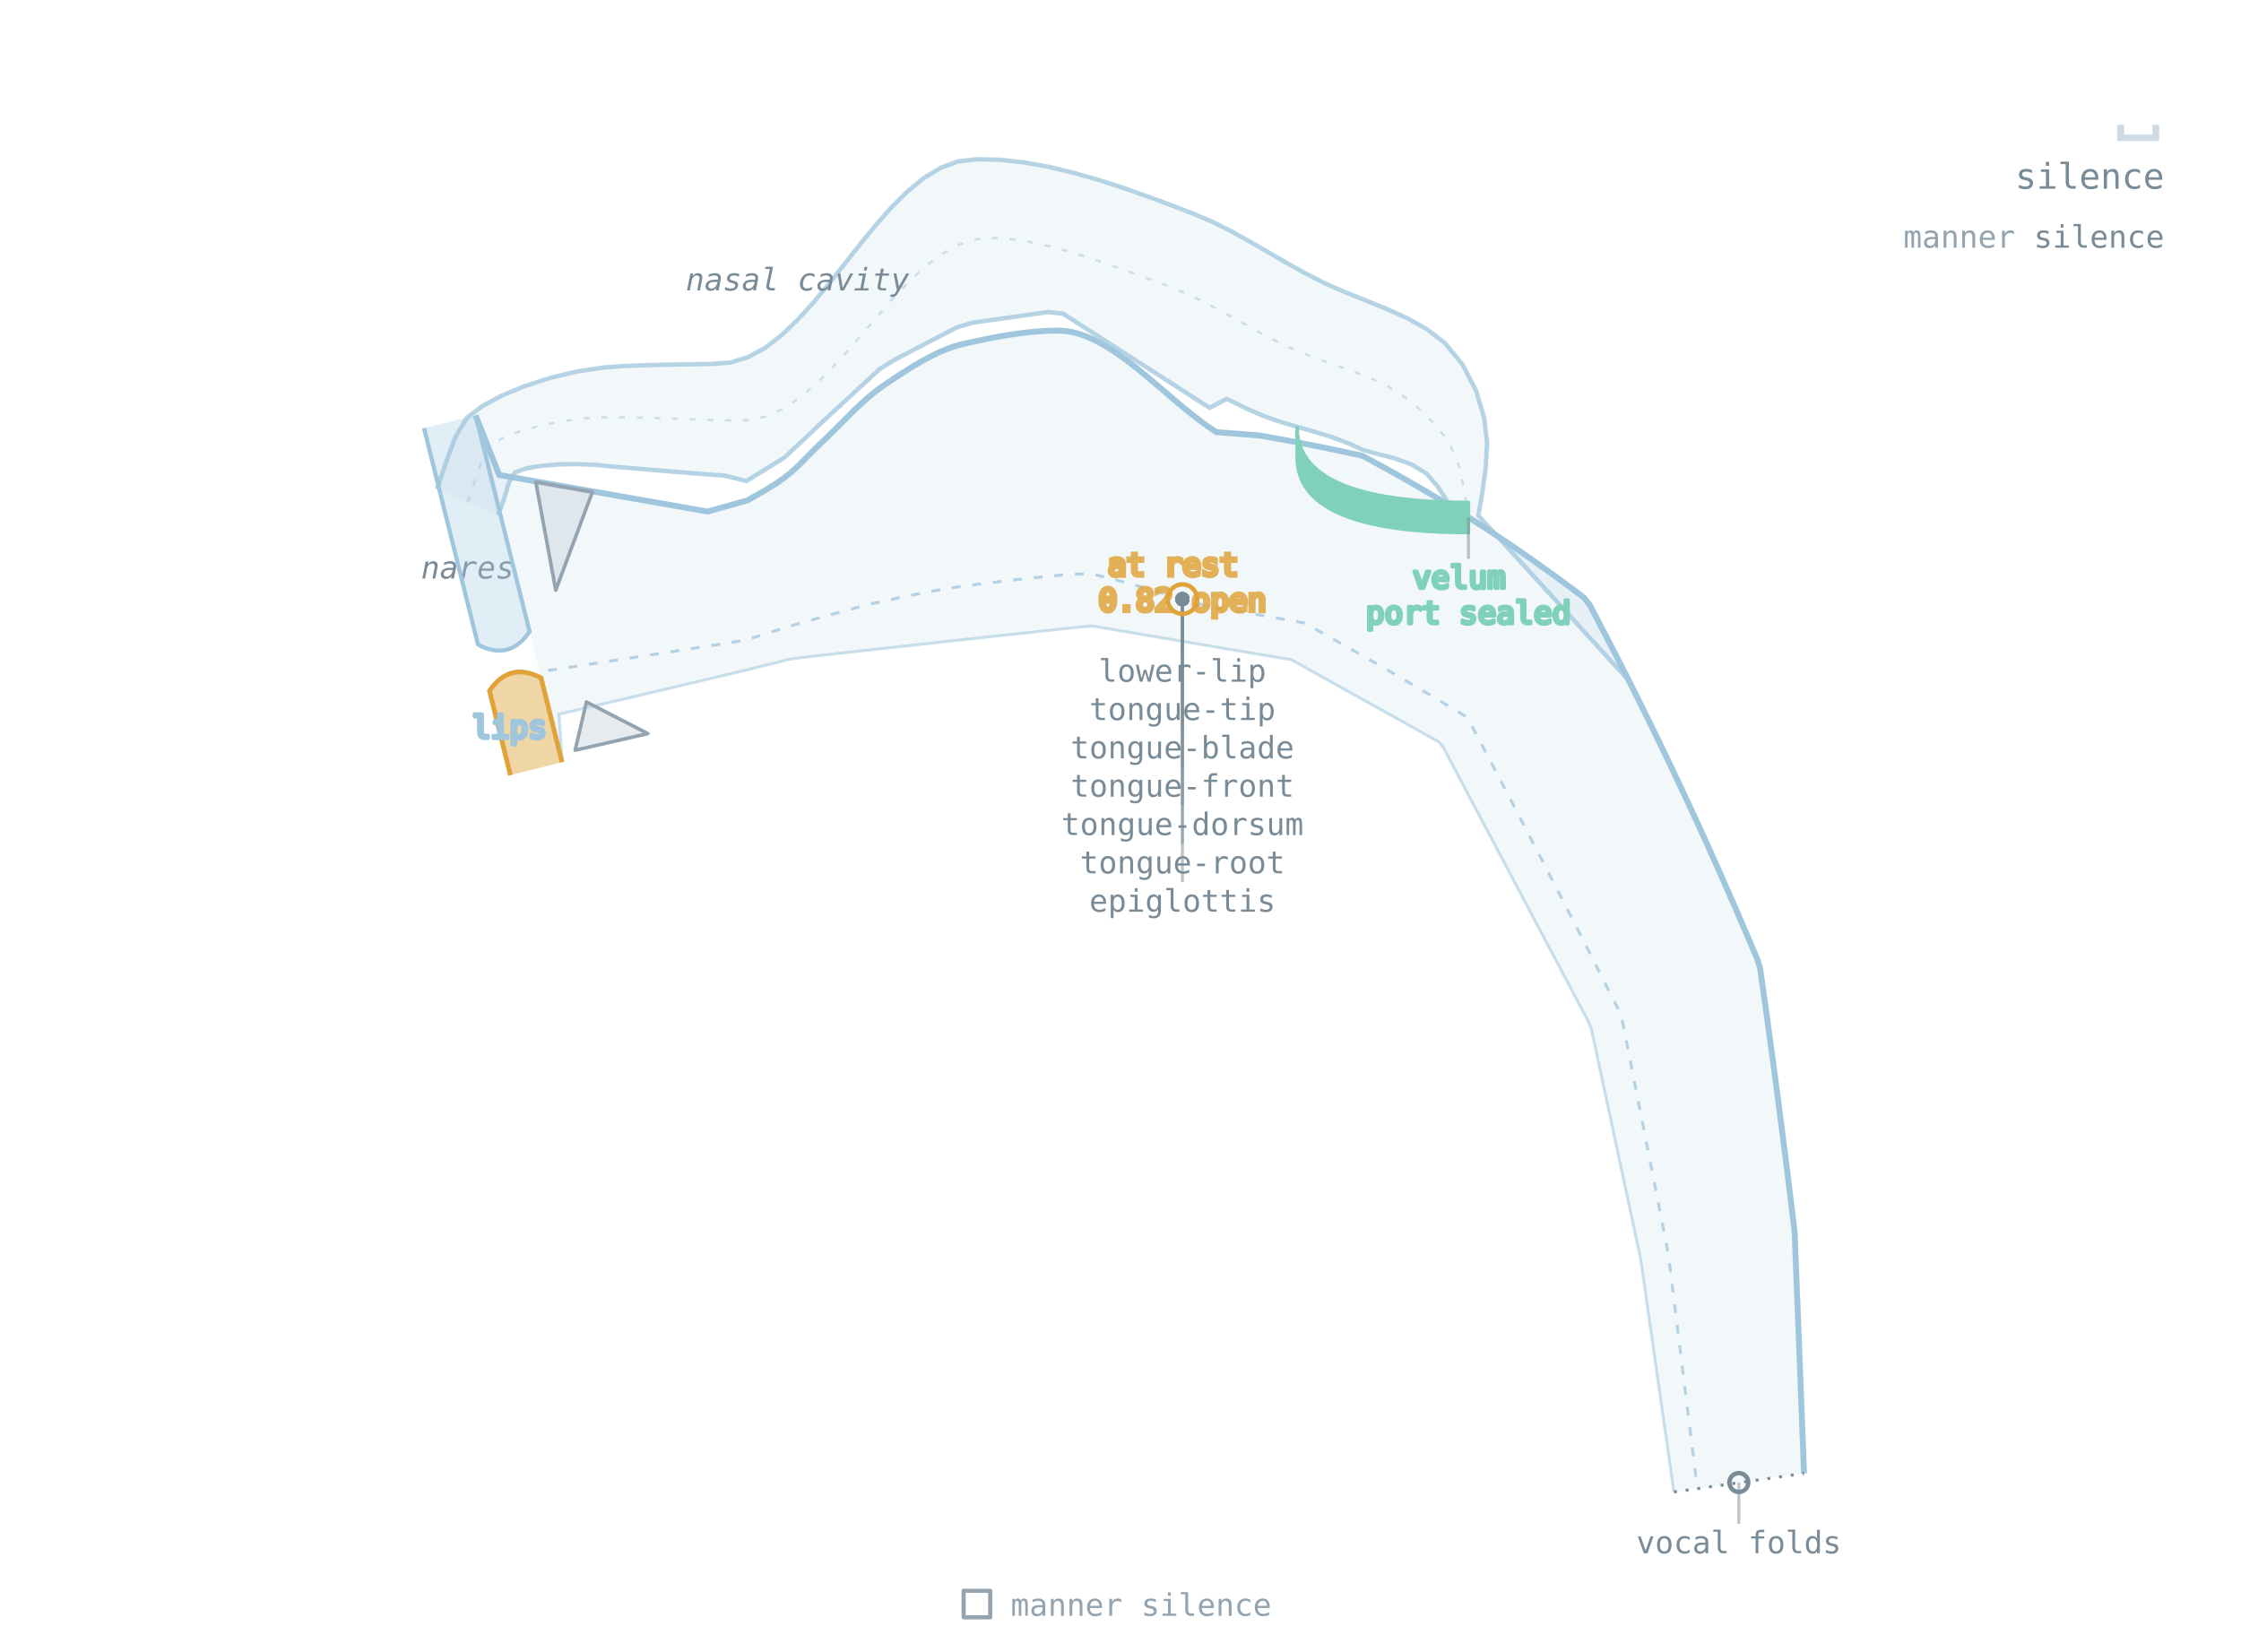
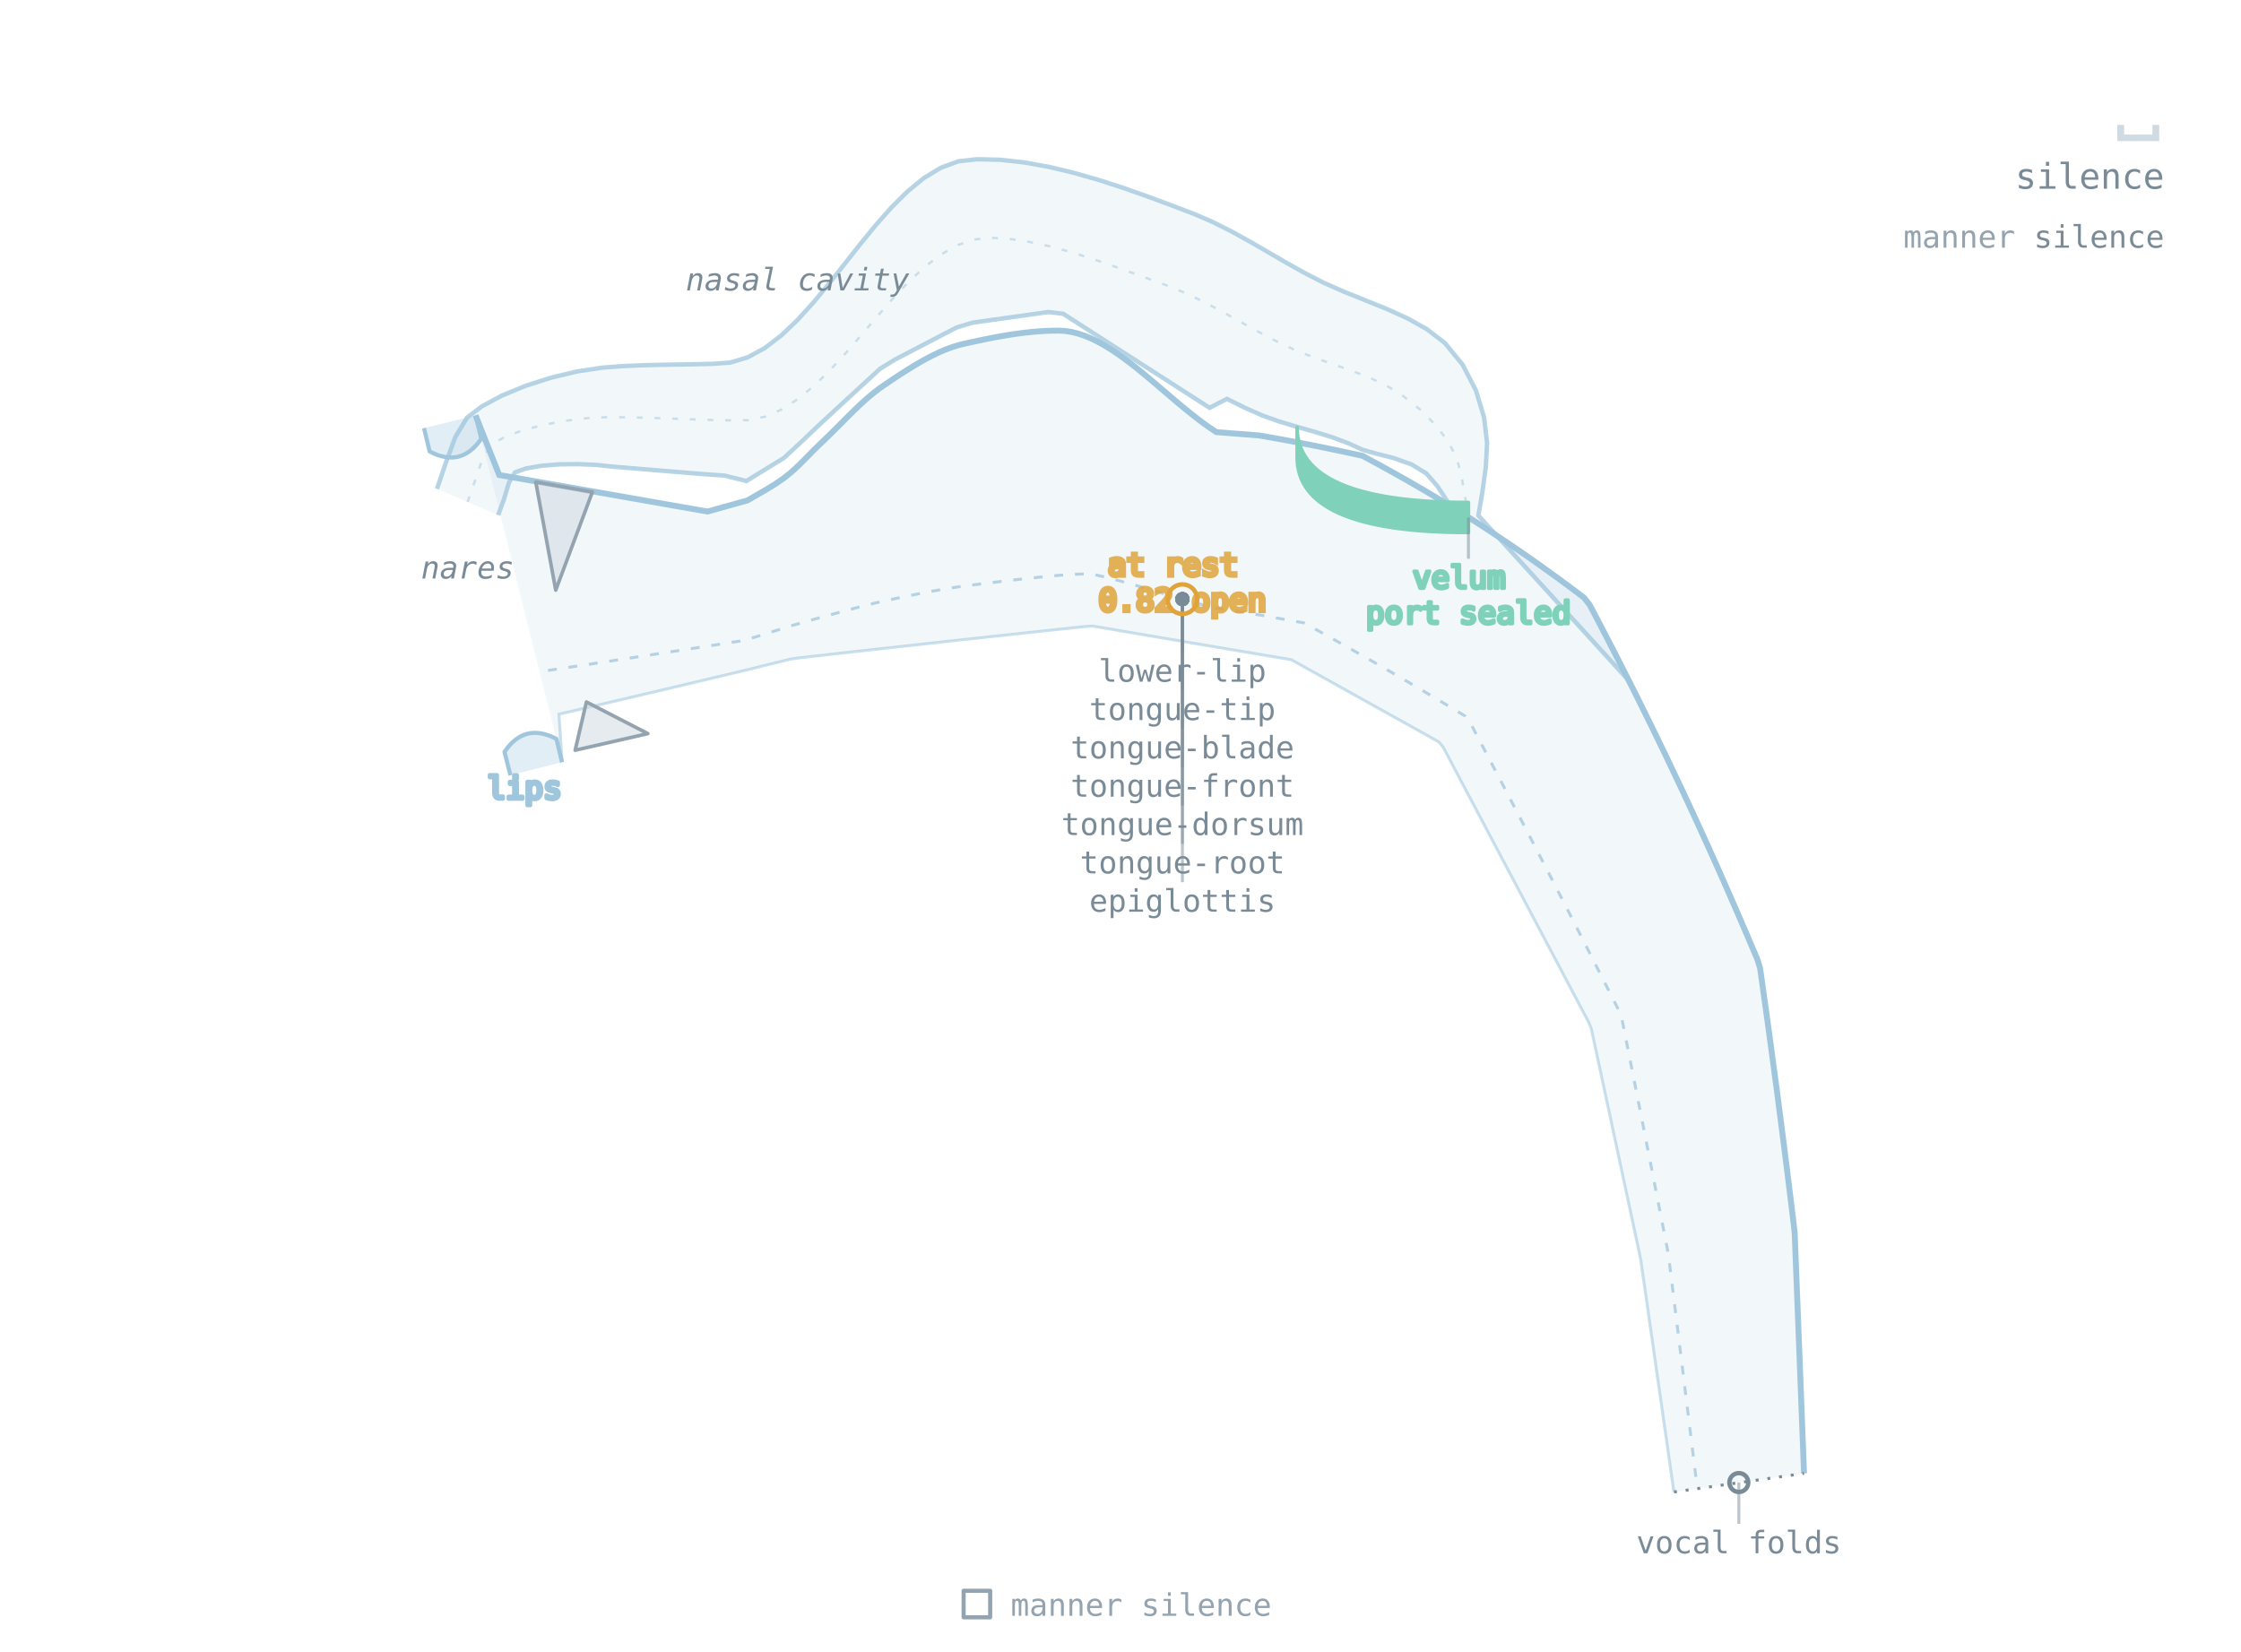
<svg xmlns="http://www.w3.org/2000/svg" viewBox="0 0 760 560" role="img" aria-label="Mid-sagittal tract section">
  <style>




body{background:#0A0E13;color:#CFDAE2;margin:0;
font:400 16px/1.62 ui-sans-serif,system-ui,-apple-system,"Segoe UI",sans-serif}
.wrap{max-width:820px;margin:0 auto;padding:52px 24px 88px;
display:flex;flex-direction:column;gap:34px}
.eyebrow{font:500 11px/1 ui-monospace,SFMono-Regular,Menlo,monospace;
letter-spacing:.18em;text-transform:uppercase;color:#DFA33A;margin:0}
h1{font-size:30px;line-height:1.2;font-weight:600;margin:10px 0 0;
text-wrap:balance;letter-spacing:-.012em}
h2{font-size:18px;font-weight:600;margin:0 0 4px}
p{margin:0;max-width:66ch}
section{display:flex;flex-direction:column;gap:12px}
figure{margin:0;background:#111922;border:1px solid #1E2B36;
border-radius:3px;padding:10px;overflow-x:auto}
figure svg{display:block;width:100%;height:auto;min-width:520px}
figcaption{font:400 13px/1.5 ui-monospace,SFMono-Regular,Menlo,monospace;
color:#7A8B98;padding:10px 4px 2px}
.sweep{stroke:none}
.sweep.trace{fill:rgba(159,198,220,.13)}
.sweep.prior{fill:rgba(70,89,106,.20)}
.wall{fill:none;stroke:#9FC6DC;stroke-width:2}
.openline{fill:none;stroke:#9FC6DC;stroke-width:1;opacity:.55}
.restline{fill:none;stroke:#9FC6DC;stroke-width:1;
stroke-dasharray:3 4;opacity:.75}
.lead{stroke-width:1;opacity:.5}
.lead.place{stroke:#9FC6DC}
.lead.place.fric{stroke:#DFA33A}
.lead.art{stroke:#7A8B98}
.mark.place{fill:#9FC6DC}
.mark.art{fill:#7A8B98}
.mark.place.fric{fill:#DFA33A}
.lbl{font:400 10.5px ui-monospace,SFMono-Regular,Menlo,monospace}
.glyph{font:500 24px ui-sans-serif,system-ui,-apple-system,sans-serif;
fill:#CFDAE2}
.lbl.caption{fill:#7A8B98;font-size:12px}
.lbl.feat{fill:#7A8B98}
.featkey{fill:#93A3AF;opacity:.75}
.lbl.place{fill:#9FC6DC}
.lbl.place.fric{fill:#DFA33A}
.lbl.art{fill:#7A8B98}
.lbl.rest{fill:#CFDAE2}
.lbl.nasal{fill:#7A8B98;font-style:italic}
.restmark{fill:none;stroke:#7A8B98;stroke-width:1}
.nasalfill{fill:rgba(159,198,220,.13);stroke:none}
.nasalside{fill:none;stroke:#9FC6DC;stroke-width:1.5;opacity:.75}
.nasalmid{fill:none;stroke:#9FC6DC;stroke-width:.8;
stroke-dasharray:2 4;opacity:.5}
.velum{stroke:#7FD1B9;stroke-width:1.2;stroke-linejoin:round;fill:#7FD1B9}
.velumtip{fill:#7FD1B9}
.lbl.velum{fill:#5E9384;font-weight:400}
.median{stroke:#7A8B98;stroke-width:1;stroke-dasharray:1 3}
.fold{fill:rgba(159,198,220,.30);stroke:#9FC6DC;stroke-width:1.3;stroke-linejoin:round}
.fold.shut{fill:rgba(223,163,58,.45);stroke:#DFA33A;stroke-width:1.5}
.secondreach{stroke:#DFA33A;stroke-width:1;stroke-dasharray:1 3;opacity:.6}
.second{fill:none;stroke:#DFA33A;stroke-width:1.5;stroke-dasharray:3 2.5}
.lead.second{stroke:#DFA33A;opacity:.4}
.lbl.second{fill:#DFA33A;opacity:.85}
.chip{fill:none;stroke:#93A3AF;stroke-width:1.4;stroke-linejoin:round;
stroke-linecap:round}
.chip.out-of-plane{stroke-dasharray:2 2}
.chip.phase{stroke:#DFA33A}
.chip.prosodic{stroke:#7FD1B9;stroke-width:2.4}
.chip.approximate{stroke:#DFA33A;stroke-width:1.6}
.lbl.chiplbl{fill:#93A3AF}
.lip{fill:rgba(159,198,220,.30);stroke:#9FC6DC;stroke-width:1.4;stroke-linejoin:round}
.lipstem{stroke:#DFA33A;stroke-width:2;stroke-linecap:round;fill:none;opacity:.55}
.lip.shut{fill:rgba(223,163,58,.45);stroke:#DFA33A;stroke-width:1.6}
.lbl.lip{fill:#7A8B98;font-weight:400}
.tonguebody{fill:rgba(223,163,58,.16);stroke:none}
.tongue{fill:none;stroke:#DFA33A;stroke-width:2;stroke-linejoin:round;
stroke-linecap:round;opacity:.9}
.reach{stroke:#DFA33A;stroke-width:1;stroke-dasharray:2 3;opacity:.8}
.constriction{fill:none;stroke:#DFA33A;stroke-width:1.5}
.constriction.shut{fill:#DFA33A}
.lbl.constriction{fill:#DFA33A;font-weight:400;opacity:.85}
.teeth{fill:rgba(207,218,226,.55);stroke:#93A3AF;stroke-width:1.2;stroke-linejoin:round}
.teethmark{fill:#93A3AF}
.lbl.teeth{fill:#93A3AF;font-weight:400}
.medianmark{fill:none;stroke:#7A8B98;stroke-width:1.5}
.dot.measured{fill:#DFA33A}
td.measured{color:#DFA33A}
.line{fill:none;stroke-width:2;stroke-linejoin:round}
.line.prior{stroke:#46596A}
.line.trace{stroke:#9FC6DC}
.dot.prior{fill:#46596A}
.dot.trace{fill:#9FC6DC}
.grid{stroke:#1E2B36;stroke-width:1}
.tick,.axis{font:400 11px ui-monospace,SFMono-Regular,Menlo,monospace;
fill:#7A8B98}
.key{display:flex;flex-wrap:wrap;gap:18px;color:#7A8B98;
font:400 13px ui-monospace,SFMono-Regular,Menlo,monospace}
.key span{display:inline-flex;align-items:center;gap:7px}
.key i{width:15px;height:2px;display:inline-block}
table{border-collapse:collapse;width:100%;
font:400 13.5px ui-monospace,SFMono-Regular,Menlo,monospace}
th,td{text-align:left;padding:7px 12px 7px 0;
border-bottom:1px solid #1E2B36}
th{color:#7A8B98;font-weight:500;font-size:11px;letter-spacing:.1em;
text-transform:uppercase}
td.num{font-variant-numeric:tabular-nums}
td.moved{color:#DFA33A}

@media (prefers-color-scheme:light){




body{background:#DFE4E8;color:#16202A;margin:0;
font:400 16px/1.62 ui-sans-serif,system-ui,-apple-system,"Segoe UI",sans-serif}
.wrap{max-width:820px;margin:0 auto;padding:52px 24px 88px;
display:flex;flex-direction:column;gap:34px}
.eyebrow{font:500 11px/1 ui-monospace,SFMono-Regular,Menlo,monospace;
letter-spacing:.18em;text-transform:uppercase;color:#A96F0E;margin:0}
h1{font-size:30px;line-height:1.2;font-weight:600;margin:10px 0 0;
text-wrap:balance;letter-spacing:-.012em}
h2{font-size:18px;font-weight:600;margin:0 0 4px}
p{margin:0;max-width:66ch}
section{display:flex;flex-direction:column;gap:12px}
figure{margin:0;background:#F1F4F6;border:1px solid #C9D2D9;
border-radius:3px;padding:10px;overflow-x:auto}
figure svg{display:block;width:100%;height:auto;min-width:520px}
figcaption{font:400 13px/1.5 ui-monospace,SFMono-Regular,Menlo,monospace;
color:#5C6E7C;padding:10px 4px 2px}
.sweep{stroke:none}
.sweep.trace{fill:rgba(34,67,92,.10)}
.sweep.prior{fill:rgba(154,169,180,.22)}
.wall{fill:none;stroke:#22435C;stroke-width:2}
.openline{fill:none;stroke:#22435C;stroke-width:1;opacity:.55}
.restline{fill:none;stroke:#22435C;stroke-width:1;
stroke-dasharray:3 4;opacity:.75}
.lead{stroke-width:1;opacity:.5}
.lead.place{stroke:#22435C}
.lead.place.fric{stroke:#A96F0E}
.lead.art{stroke:#5C6E7C}
.mark.place{fill:#22435C}
.mark.art{fill:#5C6E7C}
.mark.place.fric{fill:#A96F0E}
.lbl{font:400 10.5px ui-monospace,SFMono-Regular,Menlo,monospace}
.glyph{font:500 24px ui-sans-serif,system-ui,-apple-system,sans-serif;
fill:#16202A}
.lbl.caption{fill:#5C6E7C;font-size:12px}
.lbl.feat{fill:#5C6E7C}
.featkey{fill:#6B7C88;opacity:.75}
.lbl.place{fill:#22435C}
.lbl.place.fric{fill:#A96F0E}
.lbl.art{fill:#5C6E7C}
.lbl.rest{fill:#16202A}
.lbl.nasal{fill:#5C6E7C;font-style:italic}
.restmark{fill:none;stroke:#5C6E7C;stroke-width:1}
.nasalfill{fill:rgba(34,67,92,.10);stroke:none}
.nasalside{fill:none;stroke:#22435C;stroke-width:1.5;opacity:.75}
.nasalmid{fill:none;stroke:#22435C;stroke-width:.8;
stroke-dasharray:2 4;opacity:.5}
.velum{stroke:#1F7A63;stroke-width:1.2;stroke-linejoin:round;fill:#1F7A63}
.velumtip{fill:#1F7A63}
.lbl.velum{fill:#4C8375;font-weight:400}
.median{stroke:#5C6E7C;stroke-width:1;stroke-dasharray:1 3}
.fold{fill:rgba(34,67,92,.22);stroke:#22435C;stroke-width:1.3;stroke-linejoin:round}
.fold.shut{fill:rgba(169,111,14,.38);stroke:#A96F0E;stroke-width:1.5}
.secondreach{stroke:#A96F0E;stroke-width:1;stroke-dasharray:1 3;opacity:.6}
.second{fill:none;stroke:#A96F0E;stroke-width:1.5;stroke-dasharray:3 2.5}
.lead.second{stroke:#A96F0E;opacity:.4}
.lbl.second{fill:#A96F0E;opacity:.85}
.chip{fill:none;stroke:#6B7C88;stroke-width:1.4;stroke-linejoin:round;
stroke-linecap:round}
.chip.out-of-plane{stroke-dasharray:2 2}
.chip.phase{stroke:#A96F0E}
.chip.prosodic{stroke:#1F7A63;stroke-width:2.4}
.chip.approximate{stroke:#A96F0E;stroke-width:1.6}
.lbl.chiplbl{fill:#6B7C88}
.lip{fill:rgba(34,67,92,.22);stroke:#22435C;stroke-width:1.4;stroke-linejoin:round}
.lipstem{stroke:#A96F0E;stroke-width:2;stroke-linecap:round;fill:none;opacity:.55}
.lip.shut{fill:rgba(169,111,14,.38);stroke:#A96F0E;stroke-width:1.6}
.lbl.lip{fill:#5C6E7C;font-weight:400}
.tonguebody{fill:rgba(169,111,14,.15);stroke:none}
.tongue{fill:none;stroke:#A96F0E;stroke-width:2;stroke-linejoin:round;
stroke-linecap:round;opacity:.9}
.reach{stroke:#A96F0E;stroke-width:1;stroke-dasharray:2 3;opacity:.8}
.constriction{fill:none;stroke:#A96F0E;stroke-width:1.5}
.constriction.shut{fill:#A96F0E}
.lbl.constriction{fill:#A96F0E;font-weight:400;opacity:.85}
.teeth{fill:rgba(22,32,42,.30);stroke:#6B7C88;stroke-width:1.2;stroke-linejoin:round}
.teethmark{fill:#6B7C88}
.lbl.teeth{fill:#6B7C88;font-weight:400}
.medianmark{fill:none;stroke:#5C6E7C;stroke-width:1.5}
.dot.measured{fill:#A96F0E}
td.measured{color:#A96F0E}
.line{fill:none;stroke-width:2;stroke-linejoin:round}
.line.prior{stroke:#9AA9B4}
.line.trace{stroke:#22435C}
.dot.prior{fill:#9AA9B4}
.dot.trace{fill:#22435C}
.grid{stroke:#C9D2D9;stroke-width:1}
.tick,.axis{font:400 11px ui-monospace,SFMono-Regular,Menlo,monospace;
fill:#5C6E7C}
.key{display:flex;flex-wrap:wrap;gap:18px;color:#5C6E7C;
font:400 13px ui-monospace,SFMono-Regular,Menlo,monospace}
.key span{display:inline-flex;align-items:center;gap:7px}
.key i{width:15px;height:2px;display:inline-block}
table{border-collapse:collapse;width:100%;
font:400 13.5px ui-monospace,SFMono-Regular,Menlo,monospace}
th,td{text-align:left;padding:7px 12px 7px 0;
border-bottom:1px solid #C9D2D9}
th{color:#5C6E7C;font-weight:500;font-size:11px;letter-spacing:.1em;
text-transform:uppercase}
td.num{font-variant-numeric:tabular-nums}
td.moved{color:#A96F0E}

}</style>
  <path d="M161.27,140.87 L169.30,161.09 L172.51,161.65 L175.72,162.21 L178.93,162.78 L182.14,163.34 L185.36,163.91 L188.57,164.47 L191.78,165.03 L194.99,165.60 L198.21,166.16 L201.42,166.73 L204.63,167.29 L207.84,167.85 L211.06,168.42 L214.27,168.98 L217.48,169.54 L220.70,170.11 L223.91,170.67 L227.13,171.24 L230.34,171.80 L233.55,172.36 L236.77,172.93 L239.98,173.49 L253.53,169.70 L256.68,167.88 L259.83,166.06 L262.90,164.18 L265.79,162.20 L268.48,160.03 L271.02,157.68 L273.46,155.23 L275.84,152.80 L278.20,150.50 L280.53,148.27 L282.82,146.01 L285.07,143.76 L287.29,141.53 L289.49,139.35 L291.69,137.26 L293.88,135.26 L296.08,133.40 L298.30,131.69 L300.54,130.14 L302.79,128.64 L305.04,127.15 L307.30,125.70 L309.56,124.30 L311.82,122.95 L314.09,121.69 L316.35,120.51 L318.61,119.43 L320.87,118.48 L323.12,117.65 L325.38,116.97 L327.62,116.44 L329.87,115.95 L332.11,115.47 L334.34,115.00 L336.58,114.56 L338.81,114.15 L341.04,113.76 L343.27,113.41 L345.50,113.09 L347.73,112.81 L349.96,112.57 L352.19,112.38 L354.42,112.24 L356.66,112.16 L358.89,112.13 L361.12,112.24 L363.36,112.58 L365.59,113.13 L367.82,113.88 L370.06,114.80 L372.29,115.89 L374.52,117.13 L376.76,118.50 L378.99,119.99 L381.23,121.59 L383.46,123.27 L385.69,125.03 L387.93,126.85 L390.16,128.72 L392.39,130.61 L394.63,132.52 L396.86,134.43 L399.09,136.33 L401.33,138.19 L403.56,140.01 L405.80,141.77 L408.03,143.46 L410.26,145.06 L412.50,146.55 L427.08,147.69 L430.28,148.25 L433.47,148.82 L436.67,149.40 L439.86,150.00 L443.05,150.62 L446.23,151.25 L449.42,151.89 L452.59,152.55 L455.76,153.22 L458.93,153.90 L462.09,154.60 L465.12,156.23 L468.15,157.88 L471.18,159.55 L474.20,161.24 L477.22,162.95 L480.23,164.68 L483.23,166.43 L486.21,168.20 L489.19,169.99 L492.16,171.80 L495.11,173.62 L498.05,175.47 L500.97,177.33 L503.87,179.21 L506.76,181.10 L509.63,183.01 L512.49,184.93 L515.32,186.86 L518.13,188.81 L520.92,190.77 L523.69,192.74 L526.44,194.71 L529.16,196.70 L531.86,198.69 L534.54,200.68 L537.19,202.69 L539.15,205.19 L540.64,208.03 L542.13,210.87 L543.61,213.71 L545.09,216.55 L546.56,219.40 L548.03,222.26 L549.49,225.11 L550.94,227.97 L552.39,230.83 L553.83,233.69 L555.27,236.56 L556.69,239.43 L558.11,242.30 L559.53,245.17 L560.93,248.04 L562.33,250.91 L563.72,253.79 L565.11,256.66 L566.48,259.54 L567.85,262.42 L569.21,265.30 L570.57,268.17 L571.92,271.05 L573.25,273.93 L574.58,276.80 L575.91,279.68 L577.22,282.56 L578.53,285.43 L579.83,288.30 L581.12,291.18 L582.41,294.05 L583.68,296.91 L584.95,299.78 L586.21,302.65 L587.46,305.51 L588.71,308.37 L589.94,311.22 L591.17,314.08 L592.40,316.93 L593.61,319.77 L594.82,322.62 L596.02,325.46 L596.90,328.33 L597.32,331.26 L597.73,334.19 L598.14,337.12 L598.55,340.05 L598.96,342.98 L599.36,345.90 L599.76,348.82 L600.16,351.74 L600.56,354.66 L600.95,357.57 L601.35,360.48 L601.73,363.40 L602.12,366.30 L602.51,369.21 L602.89,372.12 L603.27,375.02 L603.64,377.92 L604.02,380.82 L604.39,383.71 L604.76,386.60 L605.13,389.49 L605.49,392.38 L605.86,395.27 L606.22,398.15 L606.57,401.03 L606.93,403.91 L607.28,406.78 L607.64,409.66 L607.99,412.53 L608.33,415.39 L608.63,418.21 L608.74,420.85 L608.84,423.49 L608.94,426.12 L609.05,428.76 L609.15,431.39 L609.26,434.03 L609.36,436.66 L609.46,439.29 L609.57,441.93 L609.67,444.56 L609.78,447.19 L609.88,449.82 L609.98,452.45 L610.08,455.08 L610.19,457.71 L610.29,460.34 L610.39,462.97 L610.49,465.59 L610.60,468.22 L610.70,470.85 L610.80,473.47 L610.90,476.10 L611.00,478.72 L611.10,481.35 L611.20,483.97 L611.30,486.59 L611.41,489.21 L611.51,491.83 L611.61,494.46 L611.71,497.08 L611.81,499.70 L567.68,506.00 L567.31,503.47 L566.95,500.94 L566.59,498.40 L566.23,495.87 L565.87,493.34 L565.51,490.81 L565.15,488.28 L564.78,485.74 L564.42,483.21 L564.06,480.68 L563.70,478.15 L563.34,475.61 L562.98,473.08 L562.61,470.55 L562.25,468.02 L561.89,465.49 L561.53,462.95 L561.17,460.42 L560.81,457.89 L560.45,455.36 L560.08,452.83 L559.72,450.29 L559.36,447.76 L559.00,445.23 L558.64,442.70 L558.28,440.17 L557.91,437.63 L557.55,435.10 L557.19,432.57 L556.83,430.04 L556.47,427.50 L555.96,424.97 L555.42,422.44 L554.88,419.91 L554.34,417.38 L553.79,414.84 L553.25,412.31 L552.71,409.78 L552.17,407.25 L551.62,404.72 L551.08,402.18 L550.54,399.65 L550.00,397.12 L549.45,394.59 L548.91,392.05 L548.37,389.52 L547.83,386.99 L547.28,384.46 L546.74,381.93 L546.20,379.39 L545.66,376.86 L545.11,374.33 L544.57,371.80 L544.03,369.26 L543.49,366.73 L542.95,364.20 L542.40,361.67 L541.86,359.14 L541.32,356.60 L540.78,354.07 L540.23,351.54 L539.69,349.01 L538.77,346.66 L537.59,344.44 L536.42,342.22 L535.24,340.00 L534.07,337.78 L532.89,335.56 L531.72,333.34 L530.54,331.12 L529.37,328.90 L528.19,326.67 L527.02,324.45 L525.84,322.23 L524.66,320.01 L523.49,317.79 L522.31,315.57 L521.14,313.35 L519.96,311.13 L518.79,308.91 L517.61,306.69 L516.44,304.47 L515.26,302.24 L514.09,300.02 L512.91,297.80 L511.73,295.58 L510.56,293.36 L509.38,291.14 L508.21,288.92 L507.03,286.70 L505.86,284.48 L504.68,282.26 L503.51,280.04 L502.33,277.81 L501.15,275.59 L499.98,273.37 L498.81,271.15 L497.63,268.93 L496.46,266.71 L495.28,264.48 L494.11,262.26 L492.94,260.04 L491.76,257.81 L490.59,255.59 L489.41,253.37 L487.94,251.61 L486.02,250.54 L484.10,249.46 L482.17,248.39 L480.25,247.32 L478.33,246.25 L476.41,245.18 L474.48,244.11 L472.56,243.03 L470.64,241.96 L468.71,240.89 L466.79,239.82 L464.87,238.75 L462.94,237.68 L461.02,236.60 L459.10,235.53 L457.17,234.46 L455.25,233.39 L453.33,232.32 L451.40,231.24 L449.48,230.17 L447.55,229.10 L445.63,228.03 L443.70,226.95 L441.78,225.88 L439.86,224.81 L437.93,223.74 L435.76,223.37 L433.58,223.01 L431.41,222.64 L429.24,222.27 L427.06,221.91 L424.89,221.54 L422.72,221.18 L420.54,220.81 L418.37,220.44 L416.20,220.08 L414.02,219.71 L411.82,219.34 L409.65,218.98 L407.48,218.61 L405.31,218.24 L403.14,217.87 L400.98,217.50 L398.81,217.13 L396.64,216.76 L394.47,216.40 L392.30,216.03 L390.13,215.66 L387.96,215.29 L385.79,214.92 L383.62,214.55 L381.45,214.18 L379.28,213.81 L377.11,213.44 L374.95,213.07 L372.78,212.70 L370.61,212.33 L368.39,212.45 L366.16,212.68 L363.94,212.92 L361.71,213.16 L359.48,213.39 L357.25,213.63 L355.02,213.87 L352.80,214.11 L350.57,214.35 L348.34,214.59 L346.11,214.83 L343.88,215.07 L341.66,215.31 L339.43,215.55 L337.20,215.79 L334.97,216.03 L332.75,216.27 L330.52,216.51 L328.29,216.75 L326.06,216.99 L323.84,217.24 L321.61,217.48 L319.38,217.73 L317.16,217.98 L314.93,218.22 L312.71,218.47 L310.48,218.72 L308.24,218.97 L306.01,219.21 L303.78,219.46 L301.54,219.71 L299.32,219.95 L297.09,220.19 L294.87,220.44 L292.65,220.69 L290.43,220.93 L288.20,221.18 L285.96,221.43 L283.73,221.68 L281.49,221.93 L279.26,222.19 L277.04,222.44 L274.81,222.69 L272.59,222.94 L270.37,223.20 L268.01,223.55 L265.12,224.26 L262.22,224.98 L259.33,225.70 L256.43,226.42 L253.44,227.16 L250.54,227.85 L247.64,228.54 L244.74,229.23 L241.83,229.93 L238.93,230.62 L236.03,231.31 L233.13,231.99 L230.22,232.68 L227.32,233.37 L224.42,234.05 L221.52,234.74 L218.61,235.42 L215.71,236.11 L212.80,236.79 L209.90,237.47 L206.99,238.15 L204.09,238.83 L201.19,239.51 L198.28,240.19 L195.38,240.87 L192.47,241.55 L189.56,242.22 L190.64,258.50 Z" class="sweep trace" />
  <path d="M161.27,140.87 L169.30,161.09 L172.51,161.65 L175.72,162.21 L178.93,162.78 L182.14,163.34 L185.36,163.91 L188.57,164.47 L191.78,165.03 L194.99,165.60 L198.21,166.16 L201.42,166.73 L204.63,167.29 L207.84,167.85 L211.06,168.42 L214.27,168.98 L217.48,169.54 L220.70,170.11 L223.91,170.67 L227.13,171.24 L230.34,171.80 L233.55,172.36 L236.77,172.93 L239.98,173.49 L253.53,169.70 L256.68,167.88 L259.83,166.06 L262.90,164.18 L265.79,162.20 L268.48,160.03 L271.02,157.68 L273.46,155.23 L275.84,152.80 L278.20,150.50 L280.53,148.27 L282.82,146.01 L285.07,143.76 L287.29,141.53 L289.49,139.35 L291.69,137.26 L293.88,135.26 L296.08,133.40 L298.30,131.69 L300.54,130.14 L302.79,128.64 L305.04,127.15 L307.30,125.70 L309.56,124.30 L311.82,122.95 L314.09,121.69 L316.35,120.51 L318.61,119.43 L320.87,118.48 L323.12,117.65 L325.38,116.97 L327.62,116.44 L329.87,115.95 L332.11,115.47 L334.34,115.00 L336.58,114.56 L338.81,114.15 L341.04,113.76 L343.27,113.41 L345.50,113.09 L347.73,112.81 L349.96,112.57 L352.19,112.38 L354.42,112.24 L356.66,112.16 L358.89,112.13 L361.12,112.24 L363.36,112.58 L365.59,113.13 L367.82,113.88 L370.06,114.80 L372.29,115.89 L374.52,117.13 L376.76,118.50 L378.99,119.99 L381.23,121.59 L383.46,123.27 L385.69,125.03 L387.93,126.85 L390.16,128.72 L392.39,130.61 L394.63,132.52 L396.86,134.43 L399.09,136.33 L401.33,138.19 L403.56,140.01 L405.80,141.77 L408.03,143.46 L410.26,145.06 L412.50,146.55 L427.08,147.69 L430.28,148.25 L433.47,148.82 L436.67,149.40 L439.86,150.00 L443.05,150.62 L446.23,151.25 L449.42,151.89 L452.59,152.55 L455.76,153.22 L458.93,153.90 L462.09,154.60 L465.12,156.23 L468.15,157.88 L471.18,159.55 L474.20,161.24 L477.22,162.95 L480.23,164.68 L483.23,166.43 L486.21,168.20 L489.19,169.99 L492.16,171.80 L495.11,173.62 L498.05,175.47 L500.97,177.33 L503.87,179.21 L506.76,181.10 L509.63,183.01 L512.49,184.93 L515.32,186.86 L518.13,188.81 L520.92,190.77 L523.69,192.74 L526.44,194.71 L529.16,196.70 L531.86,198.69 L534.54,200.68 L537.19,202.69 L539.15,205.19 L540.64,208.03 L542.13,210.87 L543.61,213.71 L545.09,216.55 L546.56,219.40 L548.03,222.26 L549.49,225.11 L550.94,227.97 L552.39,230.83 L553.83,233.69 L555.27,236.56 L556.69,239.43 L558.11,242.30 L559.53,245.17 L560.93,248.04 L562.33,250.91 L563.72,253.79 L565.11,256.66 L566.48,259.54 L567.85,262.42 L569.21,265.30 L570.57,268.17 L571.92,271.05 L573.25,273.93 L574.58,276.80 L575.91,279.68 L577.22,282.56 L578.53,285.43 L579.83,288.30 L581.12,291.18 L582.41,294.05 L583.68,296.91 L584.95,299.78 L586.21,302.65 L587.46,305.51 L588.71,308.37 L589.94,311.22 L591.17,314.08 L592.40,316.93 L593.61,319.77 L594.82,322.62 L596.02,325.46 L596.90,328.33 L597.32,331.26 L597.73,334.19 L598.14,337.12 L598.55,340.05 L598.96,342.98 L599.36,345.90 L599.76,348.82 L600.16,351.74 L600.56,354.66 L600.95,357.57 L601.35,360.48 L601.73,363.40 L602.12,366.30 L602.51,369.21 L602.89,372.12 L603.27,375.02 L603.64,377.92 L604.02,380.82 L604.39,383.71 L604.76,386.60 L605.13,389.49 L605.49,392.38 L605.86,395.27 L606.22,398.15 L606.57,401.03 L606.93,403.91 L607.28,406.78 L607.64,409.66 L607.99,412.53 L608.33,415.39 L608.63,418.21 L608.74,420.85 L608.84,423.49 L608.94,426.12 L609.05,428.76 L609.15,431.39 L609.26,434.03 L609.36,436.66 L609.46,439.29 L609.57,441.93 L609.67,444.56 L609.78,447.19 L609.88,449.82 L609.98,452.45 L610.08,455.08 L610.19,457.71 L610.29,460.34 L610.39,462.97 L610.49,465.59 L610.60,468.22 L610.70,470.85 L610.80,473.47 L610.90,476.10 L611.00,478.72 L611.10,481.35 L611.20,483.97 L611.30,486.59 L611.41,489.21 L611.51,491.83 L611.61,494.46 L611.71,497.08 L611.81,499.70" class="wall" />
  <path d="M185.86,227.38 L188.82,226.94 L191.78,226.49 L194.74,226.04 L197.71,225.60 L200.67,225.15 L203.63,224.70 L206.59,224.25 L209.55,223.80 L212.52,223.35 L215.48,222.90 L218.44,222.44 L221.40,221.99 L224.36,221.54 L227.32,221.08 L230.28,220.63 L233.24,220.17 L236.20,219.71 L239.16,219.25 L242.12,218.79 L245.08,218.33 L248.04,217.87 L251.00,217.41 L255.90,216.12 L258.85,215.21 L261.79,214.29 L264.71,213.37 L267.61,212.42 L270.02,211.75 L272.31,211.11 L274.57,210.46 L276.82,209.82 L279.07,209.19 L281.32,208.59 L283.56,207.97 L285.80,207.36 L288.03,206.76 L290.26,206.16 L292.48,205.58 L294.69,205.02 L296.91,204.48 L299.13,203.97 L301.36,203.50 L303.60,203.02 L305.83,202.55 L308.07,202.09 L310.31,201.63 L312.55,201.19 L314.78,200.76 L317.01,200.34 L319.24,199.95 L321.48,199.57 L323.71,199.22 L325.94,198.90 L328.17,198.61 L330.40,198.32 L332.63,198.04 L334.86,197.76 L337.09,197.49 L339.32,197.22 L341.55,196.95 L343.77,196.69 L346.00,196.44 L348.23,196.20 L350.46,195.96 L352.69,195.73 L354.92,195.51 L357.14,195.30 L359.37,195.10 L361.60,194.93 L363.83,194.80 L366.06,194.70 L368.29,194.65 L370.51,194.72 L372.69,195.22 L374.87,195.75 L377.05,196.30 L379.23,196.87 L381.41,197.46 L383.59,198.07 L385.77,198.69 L387.95,199.32 L390.14,199.96 L392.32,200.61 L394.50,201.26 L396.68,201.91 L398.86,202.55 L401.04,203.19 L403.22,203.82 L405.40,204.44 L407.58,205.05 L409.76,205.64 L411.94,206.21 L416.38,206.72 L418.74,207.12 L421.09,207.52 L423.45,207.93 L425.81,208.34 L428.17,208.75 L430.52,209.16 L432.88,209.58 L435.23,210.00 L437.58,210.42 L439.94,210.85 L442.29,211.27 L444.41,212.44 L446.53,213.62 L448.66,214.80 L450.78,215.99 L452.90,217.17 L455.02,218.36 L457.14,219.56 L459.25,220.76 L461.37,221.96 L463.48,223.17 L465.59,224.37 L467.69,225.59 L469.80,226.80 L471.90,228.02 L473.99,229.24 L476.09,230.46 L478.18,231.69 L480.26,232.91 L482.35,234.14 L484.43,235.38 L486.50,236.61 L488.57,237.84 L490.64,239.08 L492.70,240.32 L494.76,241.56 L496.81,242.80 L498.37,244.69 L499.60,247.02 L500.83,249.36 L502.06,251.69 L503.29,254.03 L504.52,256.36 L505.75,258.70 L506.97,261.04 L508.19,263.38 L509.42,265.71 L510.64,268.05 L511.86,270.39 L513.08,272.72 L514.30,275.06 L515.52,277.40 L516.74,279.74 L517.95,282.08 L519.17,284.41 L520.38,286.75 L521.59,289.09 L522.80,291.43 L524.01,293.77 L525.22,296.11 L526.43,298.45 L527.63,300.79 L528.83,303.13 L530.04,305.47 L531.24,307.81 L532.44,310.14 L533.63,312.48 L534.83,314.82 L536.02,317.16 L537.22,319.50 L538.41,321.83 L539.60,324.17 L540.79,326.51 L541.98,328.84 L543.16,331.18 L544.35,333.51 L545.53,335.85 L546.72,338.18 L547.90,340.51 L549.08,342.84 L549.99,345.28 L550.51,347.89 L551.03,350.49 L551.55,353.10 L552.07,355.70 L552.59,358.30 L553.10,360.91 L553.62,363.51 L554.14,366.11 L554.65,368.71 L555.17,371.31 L555.68,373.91 L556.20,376.51 L556.71,379.11 L557.23,381.71 L557.74,384.31 L558.25,386.91 L558.76,389.51 L559.28,392.11 L559.79,394.71 L560.30,397.30 L560.81,399.90 L561.32,402.50 L561.83,405.09 L562.34,407.69 L562.85,410.28 L563.36,412.88 L563.87,415.47 L564.38,418.06 L564.88,420.66 L565.39,423.25 L565.86,425.83 L566.17,428.38 L566.49,430.93 L566.80,433.48 L567.12,436.04 L567.43,438.59 L567.75,441.14 L568.07,443.69 L568.38,446.24 L568.70,448.79 L569.01,451.34 L569.33,453.89 L569.64,456.44 L569.96,458.99 L570.27,461.54 L570.59,464.09 L570.90,466.64 L571.21,469.19 L571.53,471.73 L571.84,474.28 L572.16,476.83 L572.47,479.38 L572.79,481.93 L573.10,484.48 L573.42,487.03 L573.73,489.58 L574.05,492.12 L574.36,494.67 L574.68,497.22 L574.99,499.77 L575.31,502.32 L575.62,504.87" class="restline" />
  <path d="M190.64,258.50 L189.56,242.22 L192.47,241.55 L195.38,240.87 L198.28,240.19 L201.19,239.51 L204.09,238.83 L206.99,238.15 L209.90,237.47 L212.80,236.79 L215.71,236.11 L218.61,235.42 L221.52,234.74 L224.42,234.05 L227.32,233.37 L230.22,232.68 L233.13,231.99 L236.03,231.31 L238.93,230.62 L241.83,229.93 L244.74,229.23 L247.64,228.54 L250.54,227.85 L253.44,227.16 L256.43,226.42 L259.33,225.70 L262.22,224.98 L265.12,224.26 L268.01,223.55 L270.37,223.20 L272.59,222.94 L274.81,222.69 L277.04,222.44 L279.26,222.19 L281.49,221.93 L283.73,221.68 L285.96,221.43 L288.20,221.18 L290.43,220.93 L292.65,220.69 L294.87,220.44 L297.09,220.19 L299.32,219.95 L301.54,219.71 L303.78,219.46 L306.01,219.21 L308.24,218.97 L310.48,218.72 L312.71,218.47 L314.93,218.22 L317.16,217.98 L319.38,217.73 L321.61,217.48 L323.84,217.24 L326.06,216.99 L328.29,216.75 L330.52,216.51 L332.75,216.27 L334.97,216.03 L337.20,215.79 L339.43,215.55 L341.66,215.31 L343.88,215.07 L346.11,214.83 L348.34,214.59 L350.57,214.35 L352.80,214.11 L355.02,213.87 L357.25,213.63 L359.48,213.39 L361.71,213.16 L363.94,212.92 L366.16,212.68 L368.39,212.45 L370.61,212.33 L372.78,212.70 L374.95,213.07 L377.11,213.44 L379.28,213.81 L381.45,214.18 L383.62,214.55 L385.79,214.92 L387.96,215.29 L390.13,215.66 L392.30,216.03 L394.47,216.40 L396.64,216.76 L398.81,217.13 L400.98,217.50 L403.14,217.87 L405.31,218.24 L407.48,218.61 L409.65,218.98 L411.82,219.34 L414.02,219.71 L416.20,220.08 L418.37,220.44 L420.54,220.81 L422.72,221.18 L424.89,221.54 L427.06,221.91 L429.24,222.27 L431.41,222.64 L433.58,223.01 L435.76,223.37 L437.93,223.74 L439.86,224.81 L441.78,225.88 L443.70,226.95 L445.63,228.03 L447.55,229.10 L449.48,230.17 L451.40,231.24 L453.33,232.32 L455.25,233.39 L457.17,234.46 L459.10,235.53 L461.02,236.60 L462.94,237.68 L464.87,238.75 L466.79,239.82 L468.71,240.89 L470.64,241.96 L472.56,243.03 L474.48,244.11 L476.41,245.18 L478.33,246.25 L480.25,247.32 L482.17,248.39 L484.10,249.46 L486.02,250.54 L487.94,251.61 L489.41,253.37 L490.59,255.59 L491.76,257.81 L492.94,260.04 L494.11,262.26 L495.28,264.48 L496.46,266.71 L497.63,268.93 L498.81,271.15 L499.98,273.37 L501.15,275.59 L502.33,277.81 L503.51,280.04 L504.68,282.26 L505.86,284.48 L507.03,286.70 L508.21,288.92 L509.38,291.14 L510.56,293.36 L511.73,295.58 L512.91,297.80 L514.09,300.02 L515.26,302.24 L516.44,304.47 L517.61,306.69 L518.79,308.91 L519.96,311.13 L521.14,313.35 L522.31,315.57 L523.49,317.79 L524.66,320.01 L525.84,322.23 L527.02,324.45 L528.19,326.67 L529.37,328.90 L530.54,331.12 L531.72,333.34 L532.89,335.56 L534.07,337.78 L535.24,340.00 L536.42,342.22 L537.59,344.44 L538.77,346.66 L539.69,349.01 L540.23,351.54 L540.78,354.07 L541.32,356.60 L541.86,359.14 L542.40,361.67 L542.95,364.20 L543.49,366.73 L544.03,369.26 L544.57,371.80 L545.11,374.33 L545.66,376.86 L546.20,379.39 L546.74,381.93 L547.28,384.46 L547.83,386.99 L548.37,389.52 L548.91,392.05 L549.45,394.59 L550.00,397.12 L550.54,399.65 L551.08,402.18 L551.62,404.72 L552.17,407.25 L552.71,409.78 L553.25,412.31 L553.79,414.84 L554.34,417.38 L554.88,419.91 L555.42,422.44 L555.96,424.97 L556.47,427.50 L556.83,430.04 L557.19,432.57 L557.55,435.10 L557.91,437.63 L558.28,440.17 L558.64,442.70 L559.00,445.23 L559.36,447.76 L559.72,450.29 L560.08,452.83 L560.45,455.36 L560.81,457.89 L561.17,460.42 L561.53,462.95 L561.89,465.49 L562.25,468.02 L562.61,470.55 L562.98,473.08 L563.34,475.61 L563.70,478.15 L564.06,480.68 L564.42,483.21 L564.78,485.74 L565.15,488.28 L565.51,490.81 L565.87,493.34 L566.23,495.87 L566.59,498.40 L566.95,500.94 L567.31,503.47 L567.68,506.00" class="openline" />
  <line x1="401.0" y1="203.2" x2="401.0" y2="221.2" class="lead art" />
  <circle cx="401.0" cy="203.2" r="2.4" class="mark art" />
  <text x="401.0" y="231.2" class="lbl art" text-anchor="middle">
    <tspan x="401.0" dy="0">lower-lip</tspan>
  </text>
  <line x1="401.0" y1="203.2" x2="401.0" y2="234.2" class="lead art" />
  <circle cx="401.0" cy="203.2" r="2.4" class="mark art" />
  <text x="401.0" y="244.2" class="lbl art" text-anchor="middle">
    <tspan x="401.0" dy="0">tongue-tip</tspan>
  </text>
  <line x1="401.0" y1="203.2" x2="401.0" y2="247.2" class="lead art" />
  <circle cx="401.0" cy="203.2" r="2.4" class="mark art" />
  <text x="401.0" y="257.2" class="lbl art" text-anchor="middle">
    <tspan x="401.0" dy="0">tongue-blade</tspan>
  </text>
  <line x1="401.0" y1="203.2" x2="401.0" y2="260.2" class="lead art" />
  <circle cx="401.0" cy="203.2" r="2.4" class="mark art" />
  <text x="401.0" y="270.2" class="lbl art" text-anchor="middle">
    <tspan x="401.0" dy="0">tongue-front</tspan>
  </text>
  <line x1="401.0" y1="203.2" x2="401.0" y2="273.2" class="lead art" />
  <circle cx="401.0" cy="203.2" r="2.4" class="mark art" />
  <text x="401.0" y="283.2" class="lbl art" text-anchor="middle">
    <tspan x="401.0" dy="0">tongue-dorsum</tspan>
  </text>
  <line x1="401.0" y1="203.2" x2="401.0" y2="286.2" class="lead art" />
  <circle cx="401.0" cy="203.2" r="2.4" class="mark art" />
  <text x="401.0" y="296.2" class="lbl art" text-anchor="middle">
    <tspan x="401.0" dy="0">tongue-root</tspan>
  </text>
  <line x1="401.0" y1="203.2" x2="401.0" y2="299.2" class="lead art" />
  <circle cx="401.0" cy="203.2" r="2.4" class="mark art" />
  <text x="401.0" y="309.2" class="lbl art" text-anchor="middle">
    <tspan x="401.0" dy="0">epiglottis</tspan>
  </text>
  <line x1="567.7" y1="506.0" x2="611.8" y2="499.7" class="median" />
  <circle cx="589.7" cy="502.8" r="3.2" class="medianmark" />
  <line x1="589.7" y1="502.8" x2="589.7" y2="516.8" class="lead art" />
  <text x="589.7" y="526.8" class="lbl art" text-anchor="middle">
    <tspan x="589.7" dy="0">vocal folds</tspan>
  </text>
  <path d="M181.70,163.48 L188.47,200.15 L200.89,166.86 Z" class="teeth" />
  <path d="M195.05,254.44 L198.88,238.07 L219.71,248.80 Z" class="teeth" />
  <path d="M148.19,165.80 L151.16,157.05 L154.41,148.21 L158.43,141.58 L163.48,137.77 L170.13,134.19 L178.03,130.92 L186.72,128.12 L195.67,125.98 L204.34,124.67 L210.72,124.19 L217.10,123.90 L223.50,123.73 L229.83,123.62 L235.99,123.52 L241.87,123.38 L247.65,122.96 L253.64,121.15 L259.42,117.99 L265.02,113.70 L270.48,108.49 L275.84,102.58 L281.13,96.21 L286.38,89.58 L291.63,82.92 L296.91,76.45 L302.26,70.40 L307.71,64.97 L313.28,60.40 L319.02,56.91 L324.96,54.71 L331.27,54.00 L339.08,54.18 L347.18,55.06 L355.49,56.54 L363.91,58.54 L372.37,60.95 L380.79,63.67 L389.08,66.59 L397.17,69.59 L404.91,72.54 L411.35,75.32 L417.66,78.49 L423.90,81.94 L430.09,85.52 L436.28,89.12 L442.51,92.60 L448.88,95.87 L455.97,99.00 L463.24,101.92 L470.47,104.85 L477.43,108.01 L483.87,111.62 L489.99,116.30 L496.03,123.67 L500.56,132.45 L503.31,141.58 L504.33,150.25 L503.89,158.49 L502.73,166.89 L501.37,174.84 L552.39,230.83 L550.94,227.97 L549.49,225.11 L548.03,222.26 L546.56,219.40 L545.09,216.55 L543.61,213.71 L542.13,210.87 L540.64,208.03 L539.15,205.19 L537.19,202.69 L534.54,200.68 L531.86,198.69 L529.16,196.70 L526.44,194.71 L523.69,192.74 L520.92,190.77 L518.13,188.81 L515.32,186.86 L512.49,184.93 L509.63,183.01 L506.76,181.10 L503.87,179.21 L500.97,177.33 L498.05,175.47 L494.72,176.15 L491.02,170.30 L487.49,164.92 L483.74,160.59 L478.74,157.53 L472.73,155.38 L466.87,153.89 L462.07,152.55 L457.35,150.38 L451.79,148.29 L445.89,146.47 L439.83,144.75 L433.80,142.94 L428.01,140.88 L422.03,138.23 L416.09,135.28 L410.21,138.31 L404.34,134.54 L398.44,130.75 L392.48,126.92 L386.40,123.02 L381.27,119.72 L376.12,116.42 L370.92,113.08 L365.72,109.74 L360.56,106.42 L355.47,105.83 L350.49,106.53 L345.67,107.21 L341.03,107.86 L335.41,108.65 L329.83,109.43 L324.40,111.08 L319.09,113.84 L313.87,116.56 L308.71,119.25 L303.57,121.93 L298.43,125.09 L293.26,129.85 L288.03,134.67 L282.70,139.58 L277.25,144.63 L271.65,149.96 L265.87,155.31 L259.88,158.99 L253.13,163.14 L245.81,161.32 L238.25,160.77 L230.57,160.15 L222.86,159.51 L215.23,158.87 L207.90,158.27 L202.20,157.67 L195.92,157.41 L189.52,157.50 L183.47,157.99 L178.30,158.90 L174.63,160.23 L172.60,163.72 L170.94,169.26 L168.94,174.69 Z" class="nasalfill" />
  <path d="M148.19,165.80 L151.16,157.05 L154.41,148.21 L158.43,141.58 L163.48,137.77 L170.13,134.19 L178.03,130.92 L186.72,128.12 L195.67,125.98 L204.34,124.67 L210.72,124.19 L217.10,123.90 L223.50,123.73 L229.83,123.62 L235.99,123.52 L241.87,123.38 L247.65,122.96 L253.64,121.15 L259.42,117.99 L265.02,113.70 L270.48,108.49 L275.84,102.58 L281.13,96.21 L286.38,89.58 L291.63,82.92 L296.91,76.45 L302.26,70.40 L307.71,64.97 L313.28,60.40 L319.02,56.91 L324.96,54.71 L331.27,54.00 L339.08,54.18 L347.18,55.06 L355.49,56.54 L363.91,58.54 L372.37,60.95 L380.79,63.67 L389.08,66.59 L397.17,69.59 L404.91,72.54 L411.35,75.32 L417.66,78.49 L423.90,81.94 L430.09,85.52 L436.28,89.12 L442.51,92.60 L448.88,95.87 L455.97,99.00 L463.24,101.92 L470.47,104.85 L477.43,108.01 L483.87,111.62 L489.99,116.30 L496.03,123.67 L500.56,132.45 L503.31,141.58 L504.33,150.25 L503.89,158.49 L502.73,166.89 L501.37,174.84 L552.39,230.83 L550.94,227.97 L549.49,225.11 L548.03,222.26 L546.56,219.40 L545.09,216.55 L543.61,213.71 L542.13,210.87 L540.64,208.03 L539.15,205.19 L537.19,202.69 L534.54,200.68 L531.86,198.69 L529.16,196.70 L526.44,194.71 L523.69,192.74 L520.92,190.77 L518.13,188.81 L515.32,186.86 L512.49,184.93 L509.63,183.01 L506.76,181.10 L503.87,179.21 L500.97,177.33 L498.05,175.47" class="nasalside" />
  <path d="M168.94,174.69 L170.94,169.26 L172.60,163.72 L174.63,160.23 L178.30,158.90 L183.47,157.99 L189.52,157.50 L195.92,157.41 L202.20,157.67 L207.90,158.27 L215.23,158.87 L222.86,159.51 L230.57,160.15 L238.25,160.77 L245.81,161.32 L253.13,163.14 L259.88,158.99 L265.87,155.31 L271.65,149.96 L277.25,144.63 L282.70,139.58 L288.03,134.67 L293.26,129.85 L298.43,125.09 L303.57,121.93 L308.71,119.25 L313.87,116.56 L319.09,113.84 L324.40,111.08 L329.83,109.43 L335.41,108.65 L341.03,107.86 L345.67,107.21 L350.49,106.53 L355.47,105.83 L360.56,106.42 L365.72,109.74 L370.92,113.08 L376.12,116.42 L381.27,119.72 L386.40,123.02 L392.48,126.92 L398.44,130.75 L404.34,134.54 L410.21,138.31 L416.09,135.28 L422.03,138.23 L428.01,140.88 L433.80,142.94 L439.83,144.75 L445.89,146.47 L451.79,148.29 L457.35,150.38 L462.07,152.55 L466.87,153.89 L472.73,155.38 L478.74,157.53 L483.74,160.59 L487.49,164.92 L491.02,170.30 L494.72,176.15" class="nasalside" />
  <path d="M158.57,170.25 L161.05,163.16 L163.51,155.96 L166.53,150.90 L170.89,148.33 L176.80,146.09 L183.78,144.21 L191.32,142.76 L198.94,141.83 L206.12,141.47 L212.97,141.53 L219.98,141.70 L227.03,141.94 L234.04,142.20 L240.90,142.42 L247.50,142.57 L253.76,142.51 L259.75,141.24 L265.53,138.66 L271.13,134.96 L276.59,130.37 L281.93,125.08 L287.19,119.32 L292.41,113.29 L297.60,107.20 L302.81,101.26 L308.07,95.69 L313.40,90.69 L318.84,86.48 L324.43,83.26 L330.19,81.25 L336.15,80.64 L342.38,81.03 L348.84,81.99 L355.48,83.42 L362.23,85.23 L369.05,87.33 L375.86,89.63 L382.60,92.04 L389.22,94.45 L395.65,96.78 L401.91,99.34 L408.05,102.29 L414.12,105.50 L420.15,108.85 L426.18,112.20 L432.27,115.42 L438.44,118.38 L444.89,120.97 L451.53,123.33 L458.18,125.66 L464.61,128.15 L470.61,131.00 L476.03,134.43 L481.45,138.78 L486.64,143.91 L491.03,149.55 L494.03,155.42 L495.69,161.71 L496.87,168.59 L498.04,175.50" class="nasalmid" />
  <line x1="158.6" y1="170.2" x2="158.6" y2="186.2" class="lead nasal" />
  <text x="158.6" y="196.2" class="lbl nasal" text-anchor="middle">
    <tspan x="158.6" dy="0">nares</tspan>
  </text>
  <text x="270.5" y="98.5" class="lbl nasal" text-anchor="middle">nasal cavity</text>
  <path d="M439.9,144.9 Q439.9,170.4 498.0,170.4 L498.0,180.6 Q439.9,180.6 439.9,155.1 Z" class="velum" />
  <line x1="498.0" y1="175.5" x2="498.0" y2="189.5" class="lead art" />
  <text x="498.0" y="199.5" class="lbl velum" text-anchor="middle">
    <tspan x="498.0" dy="0">velum</tspan>
    <tspan x="498.0" dy="12">port sealed</tspan>
  </text>
  <circle cx="401.0" cy="203.2" r="5" class="constriction" />
  <text x="401.0" y="195.2" class="lbl constriction" text-anchor="middle">
    <tspan x="401.0" dy="0">at rest</tspan>
    <tspan x="401.0" dy="12">0.82 open</tspan>
  </text>
  <rect x="326.8" y="539.5" width="9.0" height="9.0" class="chip off-scale" />
  <text x="387.0" y="548.0" class="lbl chiplbl" text-anchor="middle">manner silence</text>
-   <path d="M143.8,145.2 L162.1,218.6 Q172.8,224.3 179.6,214.2 L161.3,140.9" class="lip" />
-   <path d="M173.1,262.9 L166.0,234.3 Q172.8,224.3 183.5,229.9 L190.6,258.5" class="lip shut" />
-   <text x="172.8" y="250.3" class="lbl lip" text-anchor="middle">lips</text>
+   <path d="M143.8,145.2 L145.7,153.1 Q156.4,158.8 163.2,148.8 L161.3,140.9" class="lip upper-lip" />
+   <path d="M173.1,262.9 L171.1,255.0 Q177.9,244.9 188.7,250.6 L190.6,258.5" class="lip lower-lip" />
+   <text x="177.9" y="270.9" class="lbl lip" text-anchor="middle">lips</text>
  <text x="734" y="44" class="glyph" text-anchor="end">␣</text>
  <text x="734" y="64" class="lbl caption" text-anchor="end">silence</text>
  <text x="734" y="84" class="lbl feat" text-anchor="end">
    <tspan class="featkey">manner</tspan> silence</text>
</svg>
